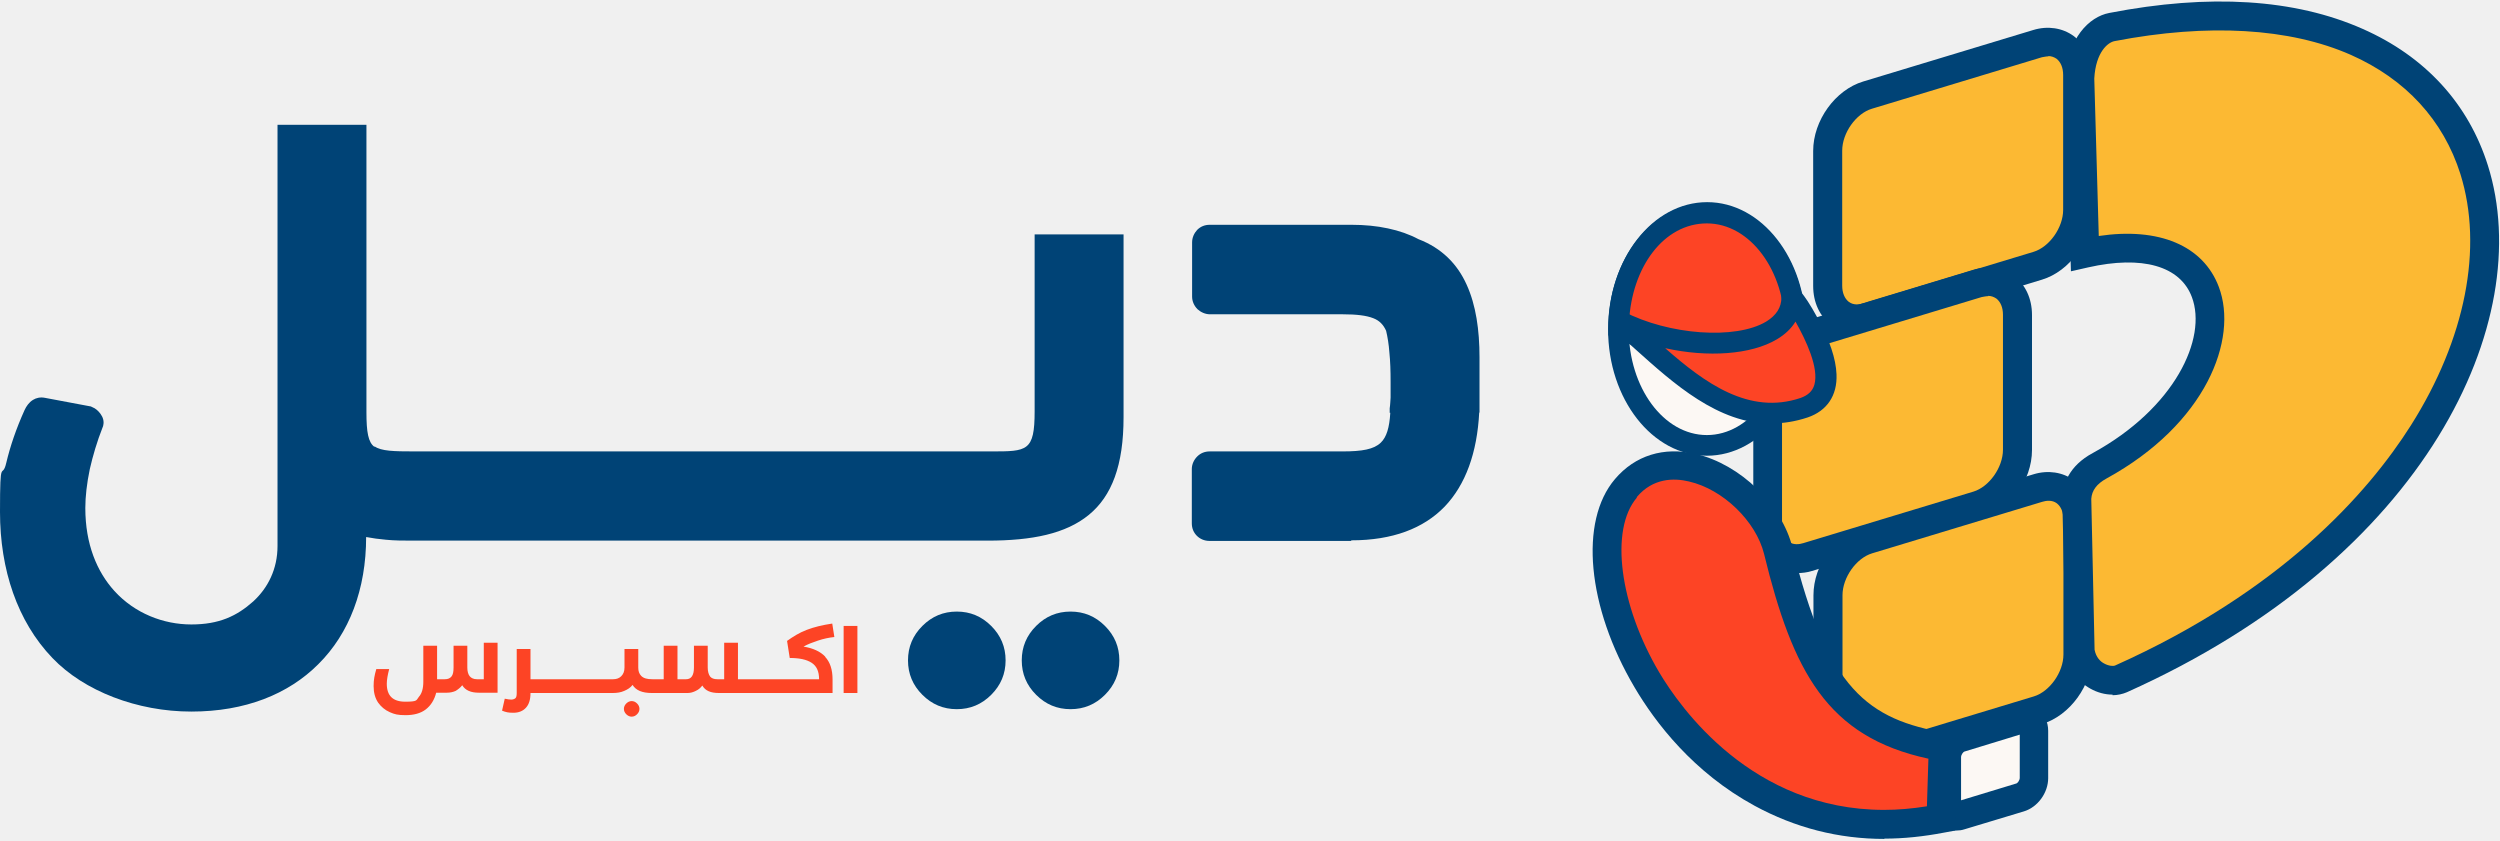
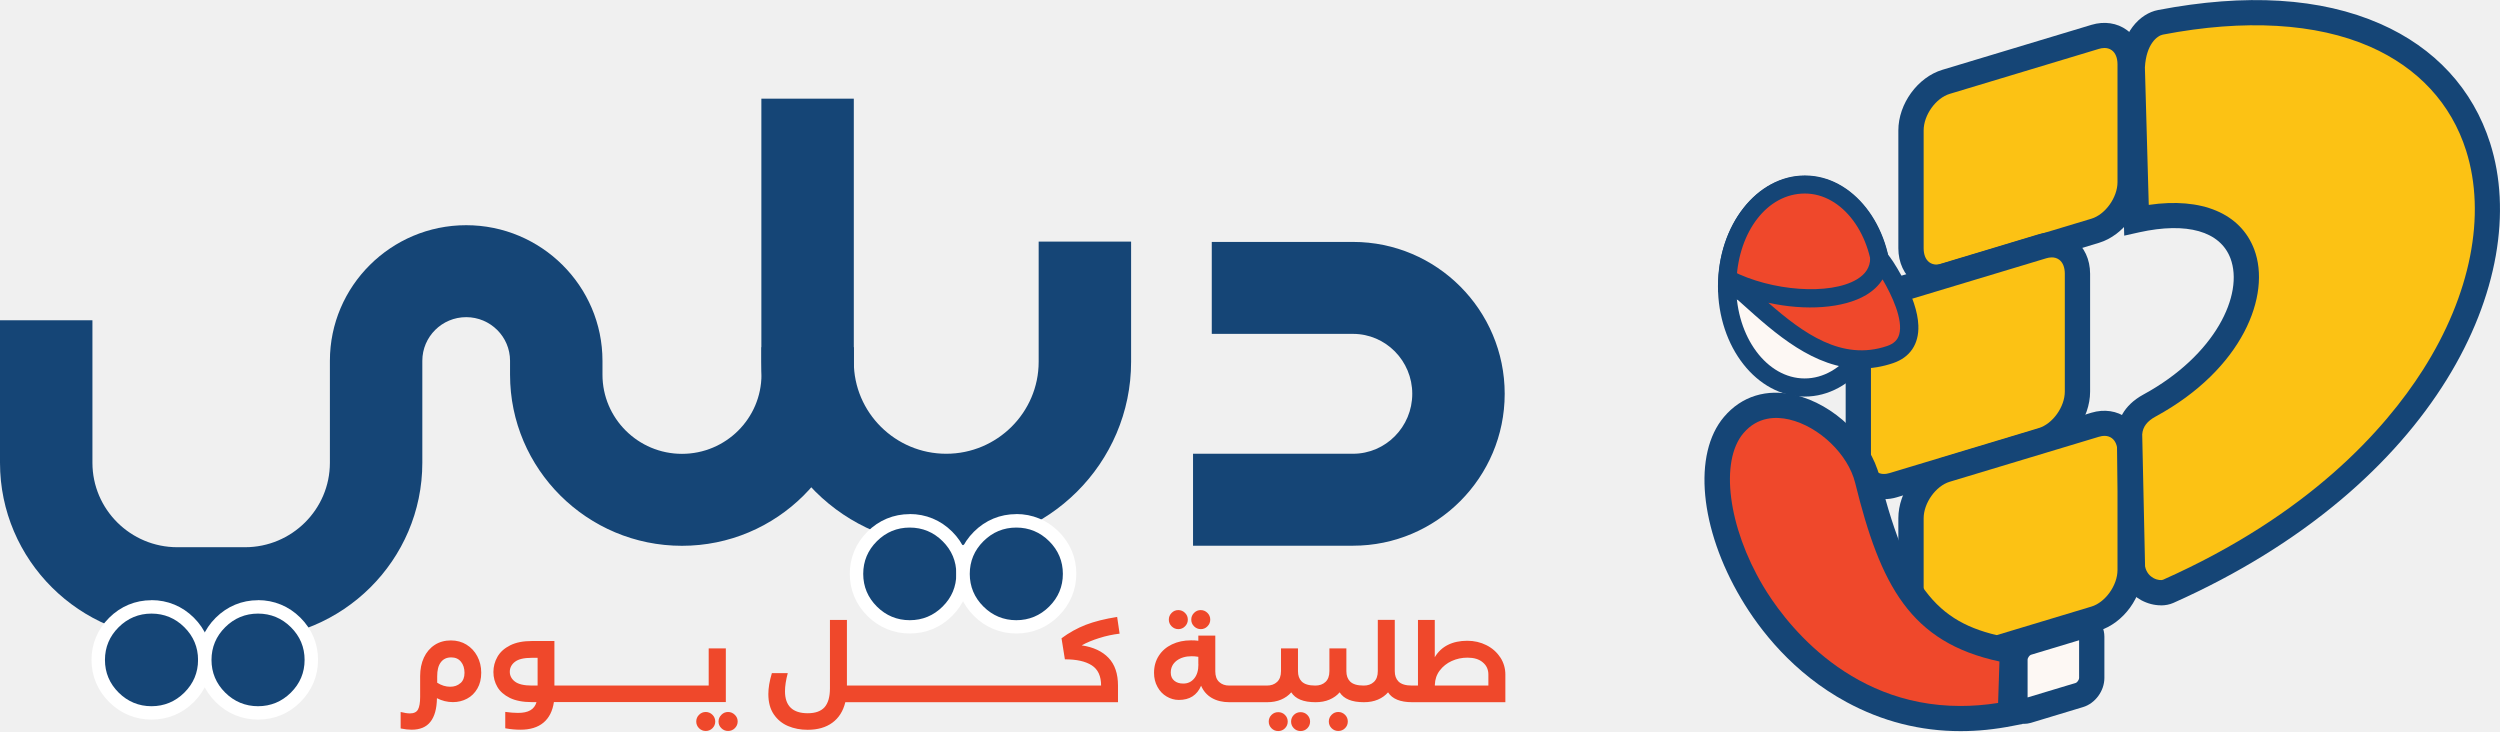
- <svg xmlns="http://www.w3.org/2000/svg" width="235" height="79" viewBox="0 0 235 79" fill="none">
-   <path d="M35.205 41.955C35.824 42.405 37.006 42.433 38.975 42.433H93.175C96.552 42.433 97.256 42.433 97.256 38.662V22.031H105.614V39.225C105.614 43.727 104.516 46.626 102.349 48.399C100.183 50.172 97.031 50.819 92.838 50.819H38.835C37.934 50.819 37.09 50.819 36.274 50.735C35.627 50.678 35.008 50.594 34.417 50.481C34.417 55.378 32.841 59.543 29.914 62.441C27.1 65.255 23.048 66.888 17.982 66.888C12.917 66.888 7.908 64.974 4.925 61.85C1.632 58.417 0 53.549 0 48.117C0 42.686 0.197 45.191 0.591 43.502C0.957 41.955 1.52 40.294 2.308 38.55C2.476 38.184 2.73 37.818 3.096 37.593C3.405 37.396 3.799 37.311 4.221 37.396L8.414 38.184C8.499 38.184 8.583 38.212 8.667 38.268C8.977 38.381 9.258 38.634 9.455 38.915C9.681 39.225 9.793 39.591 9.709 39.956C9.709 40.013 9.681 40.097 9.652 40.154C9.118 41.504 8.724 42.855 8.442 44.093C8.161 45.444 8.02 46.682 8.02 47.752C8.02 51.157 9.118 53.746 10.75 55.547C12.664 57.657 15.365 58.699 17.982 58.699C20.599 58.699 22.26 57.911 23.807 56.532C25.186 55.265 26.087 53.492 26.087 51.326V11.731H34.445V38.746C34.445 40.632 34.614 41.589 35.205 42.011M127.001 50.847H113.69C113.24 50.847 112.818 50.678 112.508 50.369C112.199 50.059 112.03 49.665 112.03 49.187V44.093C112.03 43.643 112.227 43.221 112.537 42.911C112.846 42.602 113.24 42.433 113.718 42.433H126.213C128.042 42.433 129.14 42.236 129.787 41.617C130.35 41.082 130.603 40.182 130.688 38.803H130.631V38.381C130.688 38.043 130.688 37.705 130.716 37.368C130.716 37.002 130.716 36.636 130.716 36.242C130.716 36.129 130.716 36.017 130.716 35.904C130.716 34.863 130.688 33.962 130.603 33.146C130.547 32.358 130.434 31.683 130.294 31.092C130.04 30.529 129.675 30.135 129.084 29.91C128.436 29.657 127.508 29.544 126.241 29.544H113.747C113.296 29.544 112.874 29.347 112.565 29.066C112.255 28.756 112.058 28.334 112.058 27.884V22.79C112.058 22.312 112.255 21.918 112.537 21.608C112.846 21.299 113.24 21.13 113.718 21.13H127.029C128.267 21.13 129.421 21.243 130.462 21.468C131.532 21.693 132.489 22.031 133.333 22.481C135.528 23.325 136.991 24.817 137.864 26.758C138.736 28.672 139.074 31.008 139.074 33.597V38.775H139.046C138.849 42.545 137.779 45.557 135.781 47.639C133.811 49.665 130.913 50.791 127.029 50.791L127.001 50.847Z" fill="#004376" />
-   <path d="M86.702 65.311C85.802 64.411 85.352 63.341 85.352 62.075C85.352 60.809 85.802 59.739 86.702 58.839C87.603 57.938 88.672 57.488 89.939 57.488C91.205 57.488 92.274 57.938 93.175 58.839C94.075 59.739 94.526 60.809 94.526 62.075C94.526 63.341 94.075 64.411 93.175 65.311C92.274 66.212 91.205 66.662 89.939 66.662C88.672 66.662 87.603 66.212 86.702 65.311Z" fill="#004376" />
-   <path d="M97.395 65.311C96.495 64.411 96.045 63.341 96.045 62.075C96.045 60.809 96.495 59.739 97.395 58.839C98.296 57.938 99.365 57.488 100.632 57.488C101.898 57.488 102.967 57.938 103.868 58.839C104.768 59.739 105.219 60.809 105.219 62.075C105.219 63.341 104.768 64.411 103.868 65.311C102.967 66.212 101.898 66.662 100.632 66.662C99.365 66.662 98.296 66.212 97.395 65.311Z" fill="#004376" />
-   <path d="M58.871 67.141C58.731 67 58.646 66.831 58.646 66.634C58.646 66.437 58.731 66.268 58.871 66.127C59.012 65.987 59.181 65.902 59.378 65.902C59.575 65.902 59.744 65.987 59.884 66.127C60.025 66.268 60.109 66.437 60.109 66.634C60.109 66.831 60.025 67 59.884 67.141C59.744 67.281 59.575 67.366 59.378 67.366C59.181 67.366 59.012 67.281 58.871 67.141ZM77.557 61.737C78.035 62.244 78.26 62.947 78.26 63.876V65.142H73.674H71.957H70.212H67.567C67.173 65.142 66.863 65.086 66.61 64.974C66.357 64.861 66.16 64.692 66.019 64.439C65.85 64.664 65.653 64.833 65.4 64.945C65.175 65.058 64.922 65.142 64.64 65.142H61.263C60.363 65.142 59.772 64.889 59.462 64.383C59.265 64.636 59.012 64.805 58.674 64.945C58.365 65.086 57.999 65.142 57.605 65.142H55.888H50.739H49.866C49.866 65.762 49.725 66.212 49.444 66.521C49.163 66.831 48.769 67 48.262 67C47.755 67 47.559 66.944 47.193 66.803L47.446 65.677C47.699 65.734 47.924 65.762 48.065 65.762C48.206 65.762 48.375 65.705 48.459 65.621C48.544 65.537 48.572 65.368 48.572 65.114V61.006H49.866V63.848H50.767H52.483H57.633C57.943 63.848 58.196 63.764 58.393 63.567C58.59 63.37 58.702 63.116 58.702 62.751V61.006H59.997V62.751C59.997 63.088 60.081 63.342 60.278 63.538C60.503 63.764 60.841 63.848 61.319 63.848H62.389V60.696H63.683V63.848H64.499C64.978 63.848 65.231 63.482 65.231 62.751V60.696H66.526V62.751C66.526 63.116 66.61 63.398 66.751 63.595C66.891 63.764 67.117 63.848 67.426 63.848H68.073V60.415H69.368V63.848H70.268H71.985H73.702H76.994C76.994 63.116 76.769 62.61 76.291 62.3C75.812 61.991 75.137 61.85 74.236 61.85L73.983 60.246C74.574 59.824 75.165 59.458 75.84 59.205C76.488 58.952 77.304 58.755 78.232 58.614L78.429 59.88C77.895 59.936 77.388 60.049 76.882 60.218C76.375 60.387 75.925 60.556 75.531 60.781C76.403 60.921 77.107 61.231 77.585 61.737H77.557ZM79.302 58.839H80.596V65.142H79.302V58.839ZM46.771 60.415V65.114H44.998C44.266 65.114 43.731 64.889 43.45 64.411C43.281 64.636 43.056 64.805 42.831 64.945C42.578 65.058 42.296 65.114 42.015 65.114H41.002C40.833 65.79 40.495 66.325 40.017 66.69C39.538 67.056 38.891 67.225 38.131 67.225C37.371 67.225 37.09 67.141 36.64 66.944C36.19 66.747 35.824 66.437 35.542 66.043C35.261 65.621 35.12 65.114 35.12 64.495C35.12 63.876 35.205 63.482 35.373 62.891H36.584C36.443 63.426 36.358 63.904 36.358 64.27C36.358 65.396 36.921 65.959 38.103 65.959C39.285 65.959 39.116 65.818 39.369 65.508C39.651 65.199 39.792 64.72 39.792 64.073V60.696H41.086V63.848H41.818C42.099 63.848 42.296 63.764 42.437 63.595C42.578 63.426 42.634 63.145 42.634 62.751V60.696H43.928V62.751C43.928 63.116 44.013 63.398 44.153 63.567C44.294 63.736 44.519 63.848 44.829 63.848H45.476V60.415H46.771Z" fill="#FD4425" />
-   <path fill-rule="evenodd" clip-rule="evenodd" d="M175.588 8.929L191.573 4.088C193.627 3.469 195.315 4.792 195.315 7.043V19.735C195.315 21.986 193.627 24.35 191.573 24.969L175.588 29.809C173.534 30.429 171.846 29.106 171.846 26.855V14.163C171.846 11.912 173.534 9.548 175.588 8.929Z" fill="#FCB933" />
-   <path d="M174.574 31.329C173.702 31.329 172.858 31.075 172.154 30.569C171.057 29.753 170.438 28.43 170.438 26.882V14.191C170.438 11.32 172.52 8.45 175.137 7.662L191.122 2.822C192.5 2.4 193.879 2.625 194.921 3.384C196.018 4.201 196.637 5.523 196.637 7.071V19.763C196.637 22.633 194.555 25.503 191.938 26.291L175.953 31.132C175.503 31.272 175.025 31.329 174.574 31.329ZM192.557 5.298C192.332 5.298 192.135 5.354 191.938 5.382L175.953 10.223C174.462 10.673 173.167 12.502 173.167 14.162V26.854C173.167 27.53 173.393 28.064 173.787 28.374C174.237 28.712 174.8 28.627 175.165 28.515L191.15 23.674C192.641 23.224 193.936 21.395 193.936 19.735V7.043C193.936 6.367 193.71 5.833 193.317 5.523C193.063 5.354 192.81 5.27 192.529 5.27L192.557 5.298Z" fill="#004376" />
-   <path fill-rule="evenodd" clip-rule="evenodd" d="M169.932 52.379L185.917 47.538C187.971 46.919 189.659 44.555 189.659 42.304V29.612C189.659 27.361 187.971 26.038 185.917 26.658L169.932 31.498C167.878 32.117 166.19 34.481 166.19 36.732V49.424C166.19 51.675 167.878 52.998 169.932 52.379Z" fill="#FCB933" />
-   <path d="M168.946 53.869C168.073 53.869 167.229 53.616 166.525 53.11C165.428 52.294 164.809 50.971 164.809 49.423V36.731C164.809 33.861 166.891 30.991 169.508 30.203L185.493 25.362C186.872 24.94 188.25 25.165 189.292 25.925C190.389 26.741 191.008 28.064 191.008 29.612V42.303C191.008 45.174 188.926 48.044 186.309 48.832L170.325 53.672C169.874 53.813 169.396 53.869 168.946 53.869ZM186.9 27.839C186.675 27.839 186.478 27.895 186.281 27.923L170.296 32.764C168.805 33.214 167.51 35.043 167.51 36.703V49.395C167.51 50.07 167.736 50.605 168.13 50.915C168.58 51.252 169.143 51.168 169.508 51.055L185.493 46.215C186.984 45.765 188.279 43.936 188.279 42.275V29.584C188.279 28.908 188.053 28.373 187.659 28.064C187.406 27.895 187.153 27.811 186.872 27.811L186.9 27.839Z" fill="#004376" />
-   <path fill-rule="evenodd" clip-rule="evenodd" d="M175.588 50.718L191.573 45.877C193.627 45.258 195.315 46.581 195.315 48.832V61.524C195.315 63.775 193.627 66.139 191.573 66.758L175.588 71.599C173.534 72.218 171.846 70.895 171.846 68.644V55.952C171.846 53.701 173.534 51.337 175.588 50.718Z" fill="#FCB933" />
-   <path d="M174.602 73.09C173.729 73.09 172.885 72.837 172.181 72.33C171.084 71.514 170.465 70.191 170.465 68.644V55.952C170.465 53.081 172.547 50.211 175.164 49.423L191.149 44.583C192.528 44.161 193.906 44.386 194.948 45.146C196.045 45.962 196.664 47.284 196.664 48.832V61.524C196.664 64.394 194.582 67.265 191.965 68.053L175.981 72.893C175.53 73.034 175.052 73.09 174.602 73.09ZM175.981 52.012C174.489 52.462 173.195 54.292 173.195 55.952V68.644C173.195 69.319 173.42 69.854 173.814 70.163C174.264 70.501 174.827 70.416 175.193 70.304L191.177 65.464C192.668 65.013 193.963 63.184 193.963 61.524V48.832C193.963 48.157 193.738 47.622 193.344 47.313C192.893 46.975 192.331 47.059 191.965 47.172L175.981 52.012Z" fill="#004376" />
-   <path fill-rule="evenodd" clip-rule="evenodd" d="M184.282 69.348L189.882 67.659C190.614 67.434 191.205 67.913 191.205 68.701V73.147C191.205 73.935 190.614 74.751 189.882 74.976L184.282 76.665C183.551 76.89 182.96 76.411 182.96 75.623V71.177C182.96 70.389 183.551 69.573 184.282 69.348Z" fill="#FCF8F4" />
-   <path d="M183.918 78.07C183.411 78.07 182.961 77.93 182.539 77.62C181.92 77.17 181.582 76.438 181.582 75.622V71.176C181.582 69.797 182.567 68.446 183.861 68.052L189.462 66.364C190.221 66.139 190.981 66.251 191.572 66.701C192.191 67.152 192.529 67.883 192.529 68.7V73.146C192.529 74.525 191.544 75.876 190.25 76.269L184.649 77.958C184.396 78.042 184.143 78.07 183.918 78.07ZM189.827 69.065L184.678 70.641C184.537 70.669 184.34 70.951 184.34 71.176V75.228L189.518 73.652C189.659 73.624 189.856 73.343 189.856 73.118V69.065H189.827Z" fill="#004376" />
-   <path fill-rule="evenodd" clip-rule="evenodd" d="M152.85 45.905C157.212 40.727 165.739 45.961 167.174 51.815C169.932 63.099 172.971 68.587 182.708 70.247L182.483 76.973C158.675 81.701 146.265 53.728 152.85 45.905Z" fill="#FD4425" />
-   <path d="M177.134 78.859C172.829 78.859 168.748 77.817 164.921 75.735C159.18 72.611 155.606 67.94 153.636 64.591C149.19 57.049 148.43 49.001 151.807 45.033C153.693 42.81 156.394 41.966 159.405 42.669C163.598 43.654 167.482 47.425 168.495 51.477C171.759 64.816 175.586 67.63 182.931 68.897L184.085 69.094L183.804 78.071L182.734 78.268C180.821 78.633 178.963 78.831 177.134 78.831M153.862 46.778C151.301 49.789 152.229 56.88 155.972 63.212C157.914 66.477 164.668 76.129 177.106 76.129C178.401 76.129 179.723 76.016 181.13 75.791L181.271 71.317C171.731 69.263 168.523 63.128 165.822 52.068C165.062 49.001 161.966 45.99 158.758 45.258C157.351 44.92 155.381 44.92 153.862 46.721V46.778Z" fill="#004376" />
-   <path fill-rule="evenodd" clip-rule="evenodd" d="M160.448 20.044C165.035 20.044 168.75 24.913 168.75 30.935C168.75 36.957 165.035 41.826 160.448 41.826C155.861 41.826 152.146 36.957 152.146 30.935C152.146 24.913 155.861 20.044 160.448 20.044Z" fill="#FCF8F4" />
-   <path d="M160.446 42.838C155.325 42.838 151.16 37.519 151.16 30.962C151.16 24.406 155.325 19.087 160.446 19.087C165.568 19.087 169.733 24.406 169.733 30.962C169.733 37.519 165.568 42.838 160.446 42.838ZM160.446 21.029C156.394 21.029 153.101 25.475 153.101 30.962C153.101 36.45 156.394 40.896 160.446 40.896C164.499 40.896 167.791 36.45 167.791 30.962C167.791 25.475 164.499 21.029 160.446 21.029Z" fill="#004376" />
-   <path fill-rule="evenodd" clip-rule="evenodd" d="M160.475 19.989C165.062 19.989 168.805 24.857 168.805 30.879C168.468 35.635 161.826 34.876 152.174 30.879C152.174 24.857 155.888 19.989 160.475 19.989Z" fill="#FD4425" />
-   <path d="M164.301 35.156C161.346 35.156 157.209 34.03 151.778 31.779L151.187 31.525V30.878C151.187 24.321 155.352 19.002 160.473 19.002C165.595 19.002 169.76 24.321 169.76 30.878V30.934C169.647 32.426 169 33.608 167.846 34.311C166.946 34.874 165.764 35.156 164.301 35.156ZM153.129 30.259C162.359 34.002 165.651 33.383 166.805 32.679C167.396 32.313 167.734 31.722 167.79 30.878C167.79 25.419 164.498 21 160.445 21C156.393 21 153.382 25.109 153.129 30.287V30.259Z" fill="#004376" />
-   <path fill-rule="evenodd" clip-rule="evenodd" d="M152.146 30.146C158.45 33.438 168.412 33.073 168.44 27.951C168.525 27.951 174.772 36.562 169.594 38.335C162.446 40.783 156.902 34.114 152.146 30.146Z" fill="#FD4425" />
-   <path d="M166.526 39.828C161.488 39.828 157.295 36.028 153.778 32.877C152.99 32.173 152.258 31.498 151.526 30.879L152.596 29.274C156.873 31.498 163.149 31.948 166.019 30.231C166.976 29.64 167.454 28.909 167.454 27.952V26.686L168.692 26.995C168.861 27.051 169.368 27.164 170.887 29.95C171.985 31.976 172.576 33.721 172.632 35.184C172.717 37.182 171.732 38.617 169.931 39.236C168.749 39.63 167.623 39.799 166.554 39.799M156.535 32.736C160.25 36 164.415 39.039 169.255 37.407C169.959 37.154 170.381 36.76 170.55 36.169C171 34.593 169.762 31.976 168.777 30.231C168.383 30.879 167.792 31.441 167.032 31.892C164.584 33.355 160.503 33.608 156.564 32.736H156.535Z" fill="#004376" />
-   <path fill-rule="evenodd" clip-rule="evenodd" d="M195.511 7.381C195.68 4.088 197.397 2.765 198.522 2.54C244.027 -6.212 246.137 42.838 199.366 63.804C198.213 64.31 195.877 63.55 195.539 61.215L195.23 46.891C195.314 45.118 196.609 44.217 197.368 43.795C211.411 36.113 211.383 20.382 195.961 23.815L195.511 7.381Z" fill="#FCB933" />
-   <path d="M198.578 65.295C197.875 65.295 197.143 65.098 196.496 64.732C195.23 64.029 194.413 62.847 194.188 61.383V61.215L193.851 46.834V46.778C193.907 45.54 194.47 43.795 196.721 42.585C204.432 38.364 207.499 31.807 206.036 27.924C204.938 24.997 201.364 23.984 196.271 25.138L194.667 25.503L194.16 7.381V7.324C194.357 3.61 196.355 1.583 198.269 1.218C207.696 -0.612 215.716 -0.105 222.076 2.709C227.958 5.298 232.038 9.744 233.867 15.57C238.454 30.147 228.127 52.435 199.929 65.07C199.535 65.239 199.057 65.351 198.578 65.351M196.89 61.074C197.031 61.806 197.453 62.2 197.79 62.368C198.241 62.622 198.691 62.622 198.803 62.565C214.394 55.586 222.555 46.412 226.635 39.968C231.757 31.863 233.445 23.28 231.278 16.358C229.674 11.292 226.129 7.437 220.979 5.157C215.238 2.625 207.555 2.174 198.775 3.863C198.156 3.975 197.002 4.876 196.862 7.381L197.284 22.183C202.94 21.339 207.105 23.083 208.568 26.967C210.426 31.892 207.358 39.855 198.015 44.977C197.087 45.484 196.637 46.103 196.58 46.891L196.89 61.046V61.074Z" fill="#004376" />
+ <svg xmlns="http://www.w3.org/2000/svg" width="212" height="62" viewBox="0 0 212 62" fill="none">
+   <g clip-path="url(#clip0_58_1299)">
+     <path fill-rule="evenodd" clip-rule="evenodd" d="M165.021 6.94L177.669 3.126C179.301 2.637 180.64 3.679 180.64 5.459V15.454C180.64 17.226 179.308 19.084 177.669 19.573L165.021 23.387C163.389 23.876 162.05 22.834 162.05 21.054V11.059C162.05 9.287 163.382 7.429 165.021 6.94Z" fill="#FCC214" />
+     <path d="M164.237 24.57C163.539 24.57 162.876 24.365 162.334 23.961C161.472 23.323 160.98 22.266 160.98 21.054V11.059C160.98 8.804 162.619 6.55 164.714 5.919L177.362 2.105C178.445 1.779 179.535 1.942 180.362 2.552C181.224 3.183 181.716 4.246 181.716 5.458V15.454C181.716 17.708 180.077 19.962 177.989 20.593L165.341 24.407C164.971 24.521 164.607 24.57 164.244 24.57M178.459 4.069C178.288 4.069 178.117 4.104 177.982 4.147L165.334 7.961C164.158 8.315 163.125 9.761 163.125 11.059V21.054C163.125 21.593 163.296 22.018 163.61 22.245C163.966 22.507 164.401 22.451 164.707 22.358L177.355 18.545C178.531 18.19 179.564 16.744 179.564 15.447V5.451C179.564 4.913 179.393 4.487 179.079 4.26C178.887 4.119 178.666 4.069 178.459 4.069Z" fill="#154576" />
+     <path fill-rule="evenodd" clip-rule="evenodd" d="M160.553 41.144L173.201 37.33C174.833 36.841 176.173 34.984 176.173 33.212V23.216C176.173 21.444 174.84 20.395 173.201 20.884L160.553 24.698C158.922 25.187 157.582 27.044 157.582 28.817V38.812C157.582 40.584 158.922 41.633 160.553 41.144Z" fill="#FCC214" />
+     <path d="M159.769 42.328C159.071 42.328 158.408 42.123 157.867 41.718C157.004 41.08 156.513 40.024 156.513 38.812V28.817C156.513 26.562 158.152 24.308 160.239 23.677L172.887 19.863C173.97 19.537 175.061 19.7 175.887 20.31C176.749 20.941 177.241 22.004 177.241 23.216V33.212C177.241 35.466 175.602 37.72 173.514 38.351L160.866 42.165C160.496 42.278 160.132 42.328 159.769 42.328ZM173.992 21.827C173.821 21.827 173.65 21.862 173.514 21.905L160.866 25.719C159.691 26.073 158.657 27.519 158.657 28.817V38.812C158.657 39.351 158.829 39.776 159.142 40.003C159.498 40.265 159.933 40.208 160.239 40.116L172.887 36.302C174.063 35.948 175.096 34.502 175.096 33.205V23.209C175.096 22.67 174.925 22.245 174.612 22.018C174.419 21.876 174.198 21.827 173.992 21.827Z" fill="#154576" />
+     <path fill-rule="evenodd" clip-rule="evenodd" d="M165.021 39.833L177.669 36.019C179.301 35.523 180.64 36.572 180.64 38.351V48.347C180.64 50.119 179.308 51.976 177.669 52.465L165.021 56.279C163.389 56.768 162.05 55.726 162.05 53.947V43.951C162.05 42.179 163.389 40.322 165.021 39.833Z" fill="#FCC214" />
+     <path d="M164.237 57.463C163.539 57.463 162.876 57.258 162.334 56.853C161.472 56.222 160.98 55.159 160.98 53.947V43.952C160.98 41.697 162.619 39.443 164.707 38.812L177.355 34.998C178.438 34.672 179.528 34.835 180.355 35.445C181.217 36.076 181.709 37.139 181.709 38.351V48.347C181.709 50.601 180.07 52.855 177.982 53.486L165.334 57.3C164.964 57.413 164.6 57.463 164.237 57.463ZM165.334 40.854C164.158 41.208 163.125 42.654 163.125 43.952V53.947C163.125 54.486 163.296 54.911 163.61 55.138C163.966 55.4 164.401 55.343 164.707 55.251L177.355 51.437C178.531 51.083 179.564 49.637 179.564 48.34V38.344C179.564 37.805 179.393 37.38 179.079 37.153C178.723 36.891 178.288 36.948 177.982 37.04L165.334 40.854Z" fill="#154576" />
+     <path fill-rule="evenodd" clip-rule="evenodd" d="M171.905 54.507L176.337 53.167C176.907 52.997 177.377 53.359 177.377 53.983V57.484C177.377 58.108 176.907 58.753 176.337 58.931L171.905 60.27C171.335 60.441 170.864 60.079 170.864 59.455V55.953C170.864 55.329 171.335 54.684 171.905 54.507Z" fill="#FDF8F4" />
+     <path d="M171.633 61.383C171.241 61.383 170.864 61.263 170.55 61.036C170.066 60.681 169.795 60.107 169.795 59.462V55.96C169.795 54.861 170.572 53.805 171.598 53.493L176.03 52.153C176.621 51.976 177.234 52.068 177.697 52.416C178.175 52.77 178.452 53.344 178.452 53.989V57.491C178.452 58.59 177.676 59.646 176.65 59.958L172.218 61.298C172.018 61.355 171.826 61.383 171.626 61.383M176.308 54.294L172.218 55.528C172.118 55.556 171.94 55.776 171.94 55.946V59.143L176.03 57.91C176.13 57.881 176.308 57.661 176.308 57.484V54.287V54.294Z" fill="#154576" />
+     <path fill-rule="evenodd" clip-rule="evenodd" d="M147.022 36.047C150.485 31.964 157.218 36.09 158.351 40.698C160.539 49.594 162.933 53.897 170.643 55.223L170.472 60.511C151.618 64.226 141.806 42.2 147.015 36.047" fill="#EF482B" />
+     <path d="M166.254 62C162.848 62 159.613 61.178 156.591 59.54C152.038 57.073 149.217 53.408 147.649 50.764C144.129 44.831 143.53 38.493 146.195 35.353C147.685 33.595 149.815 32.935 152.202 33.495C155.516 34.268 158.608 37.253 159.392 40.435C161.978 50.948 165.007 53.167 170.828 54.167L171.748 54.323L171.52 61.391L170.686 61.553C169.182 61.851 167.707 62 166.261 62M147.841 36.735C145.825 39.117 146.537 44.682 149.509 49.687C151.041 52.267 156.392 59.866 166.24 59.866C167.258 59.866 168.32 59.788 169.439 59.611L169.553 56.095C161.993 54.472 159.463 49.651 157.318 40.946C156.72 38.529 154.269 36.168 151.725 35.572C150.62 35.317 149.053 35.31 147.848 36.728L147.841 36.735Z" fill="#154576" />
+     <path fill-rule="evenodd" clip-rule="evenodd" d="M153.036 15.688C156.67 15.688 159.62 19.53 159.62 24.273C159.62 29.015 156.67 32.857 153.036 32.857C149.402 32.857 146.452 29.015 146.452 24.273C146.452 19.53 149.402 15.688 153.036 15.688Z" fill="#FDF8F4" />
+     <path d="M153.036 33.63C148.982 33.63 145.683 29.433 145.683 24.273C145.683 19.112 148.982 14.915 153.036 14.915C157.091 14.915 160.39 19.112 160.39 24.273C160.39 29.433 157.091 33.63 153.036 33.63ZM153.036 16.453C149.83 16.453 147.229 19.962 147.229 24.273C147.229 28.582 149.837 32.092 153.036 32.092C156.236 32.092 158.844 28.582 158.844 24.273C158.844 19.962 156.236 16.453 153.036 16.453Z" fill="#154576" />
+     <path fill-rule="evenodd" clip-rule="evenodd" d="M153.058 15.645C156.692 15.645 159.642 19.488 159.642 24.23C159.378 27.966 154.105 27.378 146.474 24.23C146.474 19.488 149.424 15.645 153.058 15.645Z" fill="#EF482B" />
+     <path d="M156.092 27.597C153.748 27.597 150.47 26.718 146.181 24.946L145.703 24.747V24.237C145.703 19.076 149.002 14.88 153.057 14.88C157.111 14.88 160.41 19.076 160.41 24.237V24.294C160.325 25.471 159.805 26.392 158.9 26.945C158.194 27.378 157.254 27.597 156.092 27.597ZM147.257 23.72C154.56 26.669 157.168 26.186 158.08 25.627C158.558 25.336 158.807 24.882 158.857 24.202C158.843 19.906 156.242 16.411 153.05 16.411C149.857 16.411 147.449 19.643 147.257 23.72Z" fill="#154576" />
+     <path fill-rule="evenodd" clip-rule="evenodd" d="M146.466 23.627C151.454 26.208 159.335 25.924 159.356 21.905C159.435 21.926 164.358 28.682 160.268 30.071C154.611 31.992 150.214 26.754 146.459 23.627" fill="#EF482B" />
+     <path d="M157.846 31.262C153.855 31.262 150.528 28.278 147.763 25.79C147.136 25.23 146.552 24.705 145.975 24.223L146.83 22.947C150.229 24.705 155.195 25.052 157.461 23.691C158.216 23.238 158.587 22.649 158.594 21.898V20.905L159.563 21.153C159.698 21.189 160.105 21.295 161.302 23.479C162.171 25.067 162.634 26.456 162.677 27.604C162.734 29.178 161.972 30.305 160.532 30.794C159.606 31.106 158.715 31.248 157.853 31.248M149.958 25.676C152.901 28.249 156.193 30.645 160.026 29.341C160.589 29.15 160.917 28.838 161.052 28.363C161.401 27.115 160.44 25.052 159.641 23.691C159.328 24.202 158.858 24.648 158.259 25.01C156.328 26.165 153.086 26.364 149.965 25.676H149.958Z" fill="#154576" />
+     <path fill-rule="evenodd" clip-rule="evenodd" d="M180.811 5.707C180.939 3.105 182.307 2.063 183.205 1.893C219.218 -5.005 220.907 33.63 183.861 50.14C182.949 50.544 181.096 49.935 180.825 48.092L180.583 36.82C180.661 35.416 181.68 34.715 182.286 34.389C193.409 28.335 193.388 15.957 181.174 18.658L180.811 5.707Z" fill="#FCC214" />
+     <path d="M183.234 51.331C182.685 51.331 182.108 51.182 181.581 50.899C180.576 50.353 179.935 49.41 179.764 48.255L179.749 48.12L179.5 36.806V36.763C179.557 35.785 179.992 34.417 181.766 33.453C187.858 30.135 190.302 24.974 189.141 21.905C188.272 19.608 185.45 18.807 181.403 19.7L180.134 19.984L179.735 5.7V5.657C179.878 2.736 181.481 1.141 182.999 0.851C190.466 -0.581 196.808 -0.191 201.832 2.013C206.477 4.048 209.705 7.55 211.166 12.143C214.807 23.613 206.627 41.173 184.303 51.126C183.982 51.267 183.619 51.338 183.241 51.338M181.894 47.992C182.001 48.574 182.343 48.871 182.614 49.02C182.977 49.219 183.319 49.212 183.426 49.162C195.775 43.661 202.223 36.451 205.458 31.376C209.52 25.003 210.853 18.226 209.128 12.774C207.867 8.79 205.045 5.742 200.976 3.956C196.423 1.957 190.345 1.602 183.412 2.935C182.935 3.027 182.001 3.729 181.887 5.714L182.215 17.375C186.697 16.716 189.996 18.084 191.157 21.146C192.618 25.017 190.188 31.298 182.806 35.317C182.072 35.714 181.709 36.196 181.659 36.834L181.901 47.992H181.894Z" fill="#154576" />
+     <path d="M80.241 46.276C71.597 46.276 64.564 39.28 64.564 30.681V8.365H72.403V30.681C72.403 34.984 75.923 38.479 80.241 38.479C84.559 38.479 88.079 34.977 88.079 30.681V20.487H95.917V30.681C95.917 39.28 88.884 46.276 80.241 46.276Z" fill="#154576" />
+     <path d="M20.778 54.202H15.035C6.741 54.202 0 47.489 0 39.244V27.158H7.838V39.244C7.838 43.193 11.066 46.404 15.035 46.404H20.778C24.747 46.404 27.975 43.193 27.975 39.244V30.596C27.975 24.258 33.162 19.097 39.533 19.097C45.903 19.097 51.09 24.258 51.09 30.596V31.78C51.09 35.473 54.112 38.486 57.831 38.486C61.551 38.486 64.572 35.48 64.572 31.78V29.44H72.41V31.78C72.41 39.776 65.869 46.284 57.831 46.284C49.794 46.284 43.252 39.776 43.252 31.78V30.596C43.252 28.554 41.585 26.895 39.533 26.895C37.48 26.895 35.813 28.554 35.813 30.596V39.244C35.813 47.496 29.065 54.202 20.778 54.202Z" fill="#154576" />
+     <path d="M12.848 60.454C11.615 60.454 10.539 60.008 9.655 59.136C8.772 58.257 8.33 57.194 8.33 55.96C8.33 54.727 8.779 53.663 9.655 52.784C10.532 51.905 11.608 51.466 12.848 51.466C14.088 51.466 15.156 51.912 16.04 52.784C16.924 53.663 17.365 54.727 17.365 55.96C17.365 57.194 16.916 58.257 16.04 59.136C15.156 60.015 14.088 60.454 12.848 60.454Z" fill="#154576" />
+     <path d="M12.847 52.033C13.923 52.033 14.864 52.423 15.633 53.188C16.403 53.954 16.795 54.882 16.795 55.96C16.795 57.038 16.403 57.966 15.633 58.732C14.864 59.497 13.923 59.887 12.847 59.887C11.771 59.887 10.831 59.497 10.061 58.732C9.292 57.966 8.9 57.038 8.9 55.96C8.9 54.882 9.292 53.954 10.061 53.188C10.831 52.423 11.764 52.033 12.847 52.033ZM12.847 50.898C11.472 50.898 10.232 51.416 9.256 52.387C8.28 53.358 7.76 54.599 7.76 55.96C7.76 57.321 8.28 58.562 9.256 59.533C10.232 60.504 11.479 61.022 12.847 61.022C14.216 61.022 15.463 60.511 16.439 59.533C17.415 58.554 17.935 57.321 17.935 55.953C17.935 54.585 17.415 53.351 16.439 52.38C15.463 51.409 14.216 50.891 12.84 50.891L12.847 50.898Z" fill="white" />
+     <path d="M21.883 60.454C20.65 60.454 19.574 60.008 18.691 59.136C17.807 58.257 17.365 57.194 17.365 55.96C17.365 54.727 17.814 53.663 18.691 52.784C19.567 51.905 20.643 51.466 21.883 51.466C23.123 51.466 24.192 51.912 25.075 52.784C25.959 53.663 26.401 54.727 26.401 55.96C26.401 57.194 25.951 58.257 25.075 59.136C24.192 60.015 23.123 60.454 21.883 60.454Z" fill="#154576" />
+     <path d="M21.883 52.033C22.959 52.033 23.899 52.423 24.669 53.188C25.438 53.954 25.83 54.882 25.83 55.96C25.83 57.038 25.438 57.966 24.669 58.732C23.899 59.497 22.959 59.887 21.883 59.887C20.807 59.887 19.866 59.497 19.096 58.732C18.327 57.966 17.935 57.038 17.935 55.96C17.935 54.882 18.327 53.954 19.096 53.188C19.866 52.423 20.799 52.033 21.883 52.033ZM21.883 50.898C20.507 50.898 19.267 51.416 18.291 52.387C17.315 53.358 16.795 54.599 16.795 55.96C16.795 57.321 17.315 58.562 18.291 59.533C19.267 60.504 20.515 61.022 21.883 61.022C23.251 61.022 24.498 60.511 25.474 59.533C26.45 58.554 26.97 57.321 26.97 55.953C26.97 54.585 26.45 53.351 25.474 52.38C24.498 51.409 23.251 50.891 21.875 50.891L21.883 50.898Z" fill="white" />
+     <path d="M77.148 53.153C75.916 53.153 74.84 52.706 73.956 51.834C73.073 50.955 72.631 49.892 72.631 48.658C72.631 47.425 73.08 46.362 73.956 45.483C74.833 44.604 75.909 44.164 77.148 44.164C78.388 44.164 79.457 44.611 80.341 45.483C81.224 46.362 81.666 47.425 81.666 48.658C81.666 49.892 81.217 50.955 80.341 51.834C79.457 52.713 78.388 53.153 77.148 53.153Z" fill="#154576" />
+     <path d="M77.148 44.738C78.224 44.738 79.165 45.128 79.934 45.894C80.704 46.659 81.096 47.588 81.096 48.666C81.096 49.743 80.704 50.672 79.934 51.437C79.165 52.203 78.224 52.593 77.148 52.593C76.072 52.593 75.132 52.203 74.362 51.437C73.593 50.672 73.201 49.743 73.201 48.666C73.201 47.588 73.593 46.659 74.362 45.894C75.132 45.128 76.065 44.738 77.148 44.738ZM77.148 43.597C75.773 43.597 74.533 44.114 73.557 45.086C72.581 46.057 72.061 47.297 72.061 48.658C72.061 50.02 72.581 51.26 73.557 52.231C74.533 53.203 75.78 53.72 77.148 53.72C78.516 53.72 79.763 53.21 80.74 52.231C81.716 51.253 82.236 50.02 82.236 48.651C82.236 47.283 81.716 46.05 80.74 45.078C79.763 44.107 78.516 43.59 77.141 43.59L77.148 43.597Z" fill="white" />
+     <path d="M86.184 44.738C85.108 44.738 84.167 45.128 83.398 45.894C82.628 46.659 82.236 47.588 82.236 48.666C82.236 49.743 82.628 50.672 83.398 51.437C84.167 52.203 85.101 52.593 86.184 52.593C87.267 52.593 88.2 52.203 88.97 51.437C89.74 50.672 90.132 49.736 90.132 48.666C90.132 47.595 89.74 46.659 88.97 45.894C88.2 45.128 87.26 44.738 86.184 44.738Z" fill="#154576" />
+     <path d="M86.184 53.153C84.951 53.153 83.875 52.706 82.991 51.834C82.108 50.955 81.666 49.892 81.666 48.658C81.666 47.425 82.115 46.362 82.991 45.483C83.868 44.604 84.944 44.164 86.184 44.164C87.424 44.164 88.492 44.611 89.376 45.483C90.26 46.362 90.701 47.425 90.701 48.658C90.701 49.892 90.252 50.955 89.376 51.834C88.492 52.713 87.424 53.153 86.184 53.153Z" fill="#154576" />
+     <path d="M86.183 44.738C87.259 44.738 88.2 45.128 88.969 45.894C89.739 46.659 90.131 47.588 90.131 48.666C90.131 49.743 89.739 50.672 88.969 51.437C88.2 52.203 87.259 52.593 86.183 52.593C85.107 52.593 84.167 52.203 83.397 51.437C82.628 50.672 82.236 49.743 82.236 48.666C82.236 47.588 82.628 46.659 83.397 45.894C84.167 45.128 85.1 44.738 86.183 44.738ZM86.183 43.597C84.808 43.597 83.568 44.114 82.592 45.086C81.616 46.057 81.096 47.297 81.096 48.658C81.096 50.02 81.616 51.26 82.592 52.231C83.568 53.203 84.815 53.72 86.183 53.72C87.552 53.72 88.798 53.21 89.775 52.231C90.751 51.253 91.271 50.02 91.271 48.651C91.271 47.283 90.751 46.05 89.775 45.078C88.798 44.107 87.552 43.59 86.176 43.59L86.183 43.597Z" fill="white" />
+     <path d="M39.568 54.67C39.176 54.429 38.734 54.308 38.236 54.308C37.715 54.308 37.252 54.436 36.861 54.691C36.469 54.946 36.162 55.308 35.948 55.761C35.735 56.222 35.628 56.747 35.628 57.335V59.1C35.628 59.596 35.564 59.951 35.443 60.171C35.321 60.391 35.093 60.497 34.758 60.497C34.545 60.497 34.281 60.454 33.975 60.376V61.773C34.324 61.844 34.63 61.879 34.901 61.879C35.614 61.879 36.148 61.659 36.497 61.213C36.853 60.766 37.039 60.1 37.053 59.207C37.48 59.426 37.929 59.54 38.407 59.54C38.841 59.54 39.24 59.441 39.604 59.249C39.967 59.058 40.259 58.774 40.48 58.391C40.701 58.016 40.808 57.569 40.808 57.044C40.808 56.52 40.694 56.066 40.473 55.648C40.252 55.23 39.946 54.904 39.554 54.663M59.848 60.376C59.627 60.376 59.434 60.454 59.278 60.617C59.121 60.773 59.042 60.965 59.042 61.184C59.042 61.404 59.121 61.596 59.278 61.752C59.434 61.907 59.627 61.986 59.848 61.986C60.069 61.986 60.261 61.907 60.418 61.752C60.574 61.596 60.653 61.404 60.653 61.184C60.653 60.965 60.574 60.773 60.418 60.617C60.261 60.461 60.069 60.376 59.848 60.376ZM61.743 60.376C61.522 60.376 61.33 60.454 61.173 60.617C61.016 60.773 60.931 60.965 60.931 61.184C60.931 61.404 61.009 61.596 61.173 61.752C61.33 61.907 61.522 61.986 61.743 61.986C61.964 61.986 62.156 61.907 62.313 61.752C62.47 61.596 62.555 61.404 62.555 61.184C62.555 60.965 62.477 60.773 62.313 60.617C62.156 60.461 61.964 60.376 61.743 60.376ZM61.536 54.982H60.097V58.136H56.997H57.404H47.014V54.358H45.112C44.364 54.358 43.751 54.478 43.259 54.726C42.768 54.974 42.411 55.294 42.183 55.698C41.955 56.095 41.841 56.527 41.841 56.988C41.841 57.449 41.955 57.867 42.176 58.25C42.397 58.632 42.753 58.944 43.238 59.185C43.722 59.419 44.342 59.54 45.098 59.54H45.497C45.404 59.859 45.226 60.086 44.969 60.234C44.713 60.383 44.364 60.454 43.922 60.454C43.615 60.454 43.259 60.426 42.846 60.369V61.759C43.302 61.844 43.737 61.879 44.136 61.879C44.955 61.879 45.603 61.681 46.081 61.284C46.558 60.887 46.858 60.305 46.972 59.533H48.489H57.411H57.005H61.551V54.974L61.536 54.982ZM45.589 58.136H45.112C44.442 58.136 43.965 58.023 43.672 57.803C43.38 57.583 43.231 57.3 43.231 56.967C43.231 56.633 43.373 56.35 43.665 56.123C43.958 55.896 44.428 55.783 45.09 55.783H45.589V58.129V58.136ZM94.941 53.72L94.734 52.316C93.687 52.479 92.803 52.706 92.076 52.983C91.35 53.266 90.659 53.649 90.017 54.124L90.302 55.91C91.293 55.91 92.055 56.08 92.582 56.421C93.11 56.761 93.373 57.328 93.373 58.136H71.819V52.571H70.379V58.377C70.379 59.1 70.222 59.632 69.923 59.972C69.617 60.312 69.146 60.483 68.498 60.483C67.215 60.483 66.567 59.859 66.567 58.618C66.567 58.186 66.645 57.675 66.802 57.08H65.455C65.256 57.746 65.156 58.335 65.156 58.859C65.156 59.54 65.306 60.114 65.612 60.568C65.919 61.021 66.325 61.355 66.823 61.567C67.329 61.78 67.878 61.886 68.484 61.886C69.339 61.886 70.037 61.688 70.586 61.284C71.135 60.88 71.498 60.305 71.683 59.547H94.806V58.143C94.806 57.137 94.542 56.35 94.007 55.79C93.473 55.23 92.718 54.875 91.727 54.726C92.162 54.485 92.661 54.28 93.224 54.103C93.787 53.925 94.357 53.805 94.941 53.734V53.72ZM101.824 53.351C102.045 53.351 102.238 53.273 102.394 53.11C102.551 52.954 102.629 52.763 102.629 52.543C102.629 52.323 102.551 52.132 102.394 51.976C102.238 51.82 102.045 51.735 101.824 51.735C101.603 51.735 101.411 51.813 101.254 51.976C101.098 52.132 101.019 52.323 101.019 52.543C101.019 52.763 101.098 52.954 101.254 53.11C101.411 53.266 101.603 53.351 101.824 53.351ZM99.922 53.351C100.143 53.351 100.335 53.273 100.492 53.11C100.649 52.954 100.727 52.763 100.727 52.543C100.727 52.323 100.649 52.132 100.492 51.976C100.335 51.82 100.143 51.735 99.922 51.735C99.701 51.735 99.508 51.813 99.352 51.976C99.195 52.132 99.117 52.323 99.117 52.543C99.117 52.763 99.195 52.954 99.352 53.11C99.508 53.266 99.701 53.351 99.922 53.351ZM108.394 60.391C108.173 60.391 107.981 60.468 107.824 60.624C107.667 60.78 107.589 60.972 107.589 61.191C107.589 61.411 107.667 61.603 107.824 61.759C107.981 61.915 108.173 61.993 108.394 61.993C108.615 61.993 108.807 61.915 108.964 61.759C109.121 61.603 109.199 61.411 109.199 61.191C109.199 60.972 109.121 60.78 108.964 60.624C108.807 60.468 108.615 60.391 108.394 60.391ZM110.289 60.391C110.069 60.391 109.876 60.468 109.719 60.624C109.563 60.78 109.484 60.972 109.484 61.191C109.484 61.411 109.563 61.603 109.719 61.759C109.876 61.915 110.069 61.993 110.289 61.993C110.51 61.993 110.703 61.915 110.86 61.759C111.016 61.603 111.095 61.411 111.095 61.191C111.095 60.972 111.016 60.78 110.86 60.624C110.703 60.468 110.51 60.391 110.289 60.391ZM113.489 60.376C113.268 60.376 113.076 60.454 112.919 60.617C112.762 60.773 112.684 60.965 112.684 61.184C112.684 61.404 112.762 61.596 112.919 61.752C113.076 61.907 113.268 61.986 113.489 61.986C113.71 61.986 113.902 61.907 114.059 61.752C114.216 61.596 114.294 61.404 114.294 61.184C114.294 60.965 114.216 60.773 114.059 60.617C113.902 60.461 113.71 60.376 113.489 60.376ZM127.22 55.747C126.935 55.308 126.543 54.96 126.051 54.712C125.56 54.464 125.018 54.337 124.427 54.337C123.792 54.337 123.237 54.457 122.773 54.691C122.31 54.925 121.94 55.272 121.669 55.733V52.571H120.244V58.136H119.745C119.204 58.136 118.819 58.023 118.584 57.782C118.377 57.569 118.277 57.278 118.277 56.917V52.564H116.838V56.917C116.838 57.321 116.724 57.626 116.503 57.831C116.282 58.037 115.997 58.136 115.641 58.136C115.099 58.136 114.714 58.023 114.479 57.782C114.273 57.569 114.173 57.278 114.173 56.917V54.982H112.734V56.917C112.734 57.321 112.62 57.626 112.399 57.831C112.178 58.037 111.893 58.136 111.536 58.136C110.995 58.136 110.61 58.023 110.375 57.782C110.168 57.569 110.069 57.278 110.069 56.917V54.982H108.629V56.917C108.629 57.321 108.515 57.626 108.294 57.831C108.073 58.037 107.788 58.136 107.432 58.136H104.24C103.891 58.136 103.606 58.037 103.385 57.831C103.164 57.626 103.057 57.328 103.057 56.917V53.897H101.618V54.337C101.432 54.308 101.226 54.301 100.998 54.301C100.399 54.301 99.865 54.414 99.387 54.641C98.91 54.868 98.539 55.187 98.269 55.605C97.998 56.024 97.862 56.506 97.862 57.059C97.862 57.505 97.962 57.902 98.155 58.25C98.347 58.604 98.603 58.873 98.931 59.065C99.252 59.256 99.601 59.355 99.965 59.355C100.884 59.355 101.511 58.951 101.853 58.15C102.045 58.597 102.344 58.944 102.758 59.185C103.171 59.426 103.67 59.547 104.254 59.547H107.446C107.888 59.547 108.287 59.476 108.636 59.327C108.986 59.178 109.271 58.973 109.499 58.71C109.855 59.27 110.539 59.547 111.551 59.547C112 59.547 112.392 59.476 112.741 59.327C113.09 59.178 113.375 58.973 113.603 58.71C113.959 59.27 114.643 59.547 115.655 59.547C116.104 59.547 116.496 59.476 116.845 59.327C117.194 59.178 117.479 58.973 117.707 58.71C118.063 59.27 118.748 59.547 119.759 59.547H127.655V57.208C127.655 56.676 127.512 56.187 127.227 55.747H127.22ZM101.625 56.343C101.625 56.846 101.511 57.236 101.276 57.526C101.04 57.817 100.734 57.966 100.342 57.966C100.029 57.966 99.772 57.888 99.58 57.725C99.38 57.562 99.281 57.335 99.281 57.037C99.281 56.612 99.451 56.279 99.779 56.024C100.114 55.776 100.535 55.648 101.055 55.648C101.219 55.648 101.411 55.662 101.618 55.698V56.343H101.625ZM126.208 58.136H121.676V58.058C121.69 57.612 121.826 57.208 122.089 56.86C122.353 56.513 122.688 56.243 123.108 56.052C123.529 55.861 123.971 55.769 124.441 55.769C124.99 55.769 125.424 55.896 125.738 56.166C126.058 56.428 126.215 56.775 126.215 57.208V58.136H126.208ZM39.041 57.931C38.813 58.136 38.521 58.235 38.172 58.235C37.794 58.235 37.431 58.122 37.074 57.895V57.342C37.074 56.839 37.167 56.449 37.373 56.172C37.58 55.889 37.872 55.747 38.264 55.747C38.613 55.747 38.891 55.868 39.091 56.116C39.29 56.357 39.39 56.676 39.39 57.059C39.39 57.441 39.276 57.732 39.048 57.931H39.041Z" fill="#EF482B" />
+     <path d="M114.736 46.276H101.169V38.478H114.736C117.508 38.478 119.76 36.196 119.76 33.396C119.76 30.596 117.508 28.313 114.736 28.313H102.758V20.515H114.736C121.833 20.515 127.598 26.293 127.598 33.396C127.598 40.499 121.826 46.276 114.736 46.276Z" fill="#154576" />
+   </g>
+   <defs>
+     <clipPath id="clip0_58_1299">
+       <rect width="212" height="62" fill="white" />
+     </clipPath>
+   </defs>
</svg>
